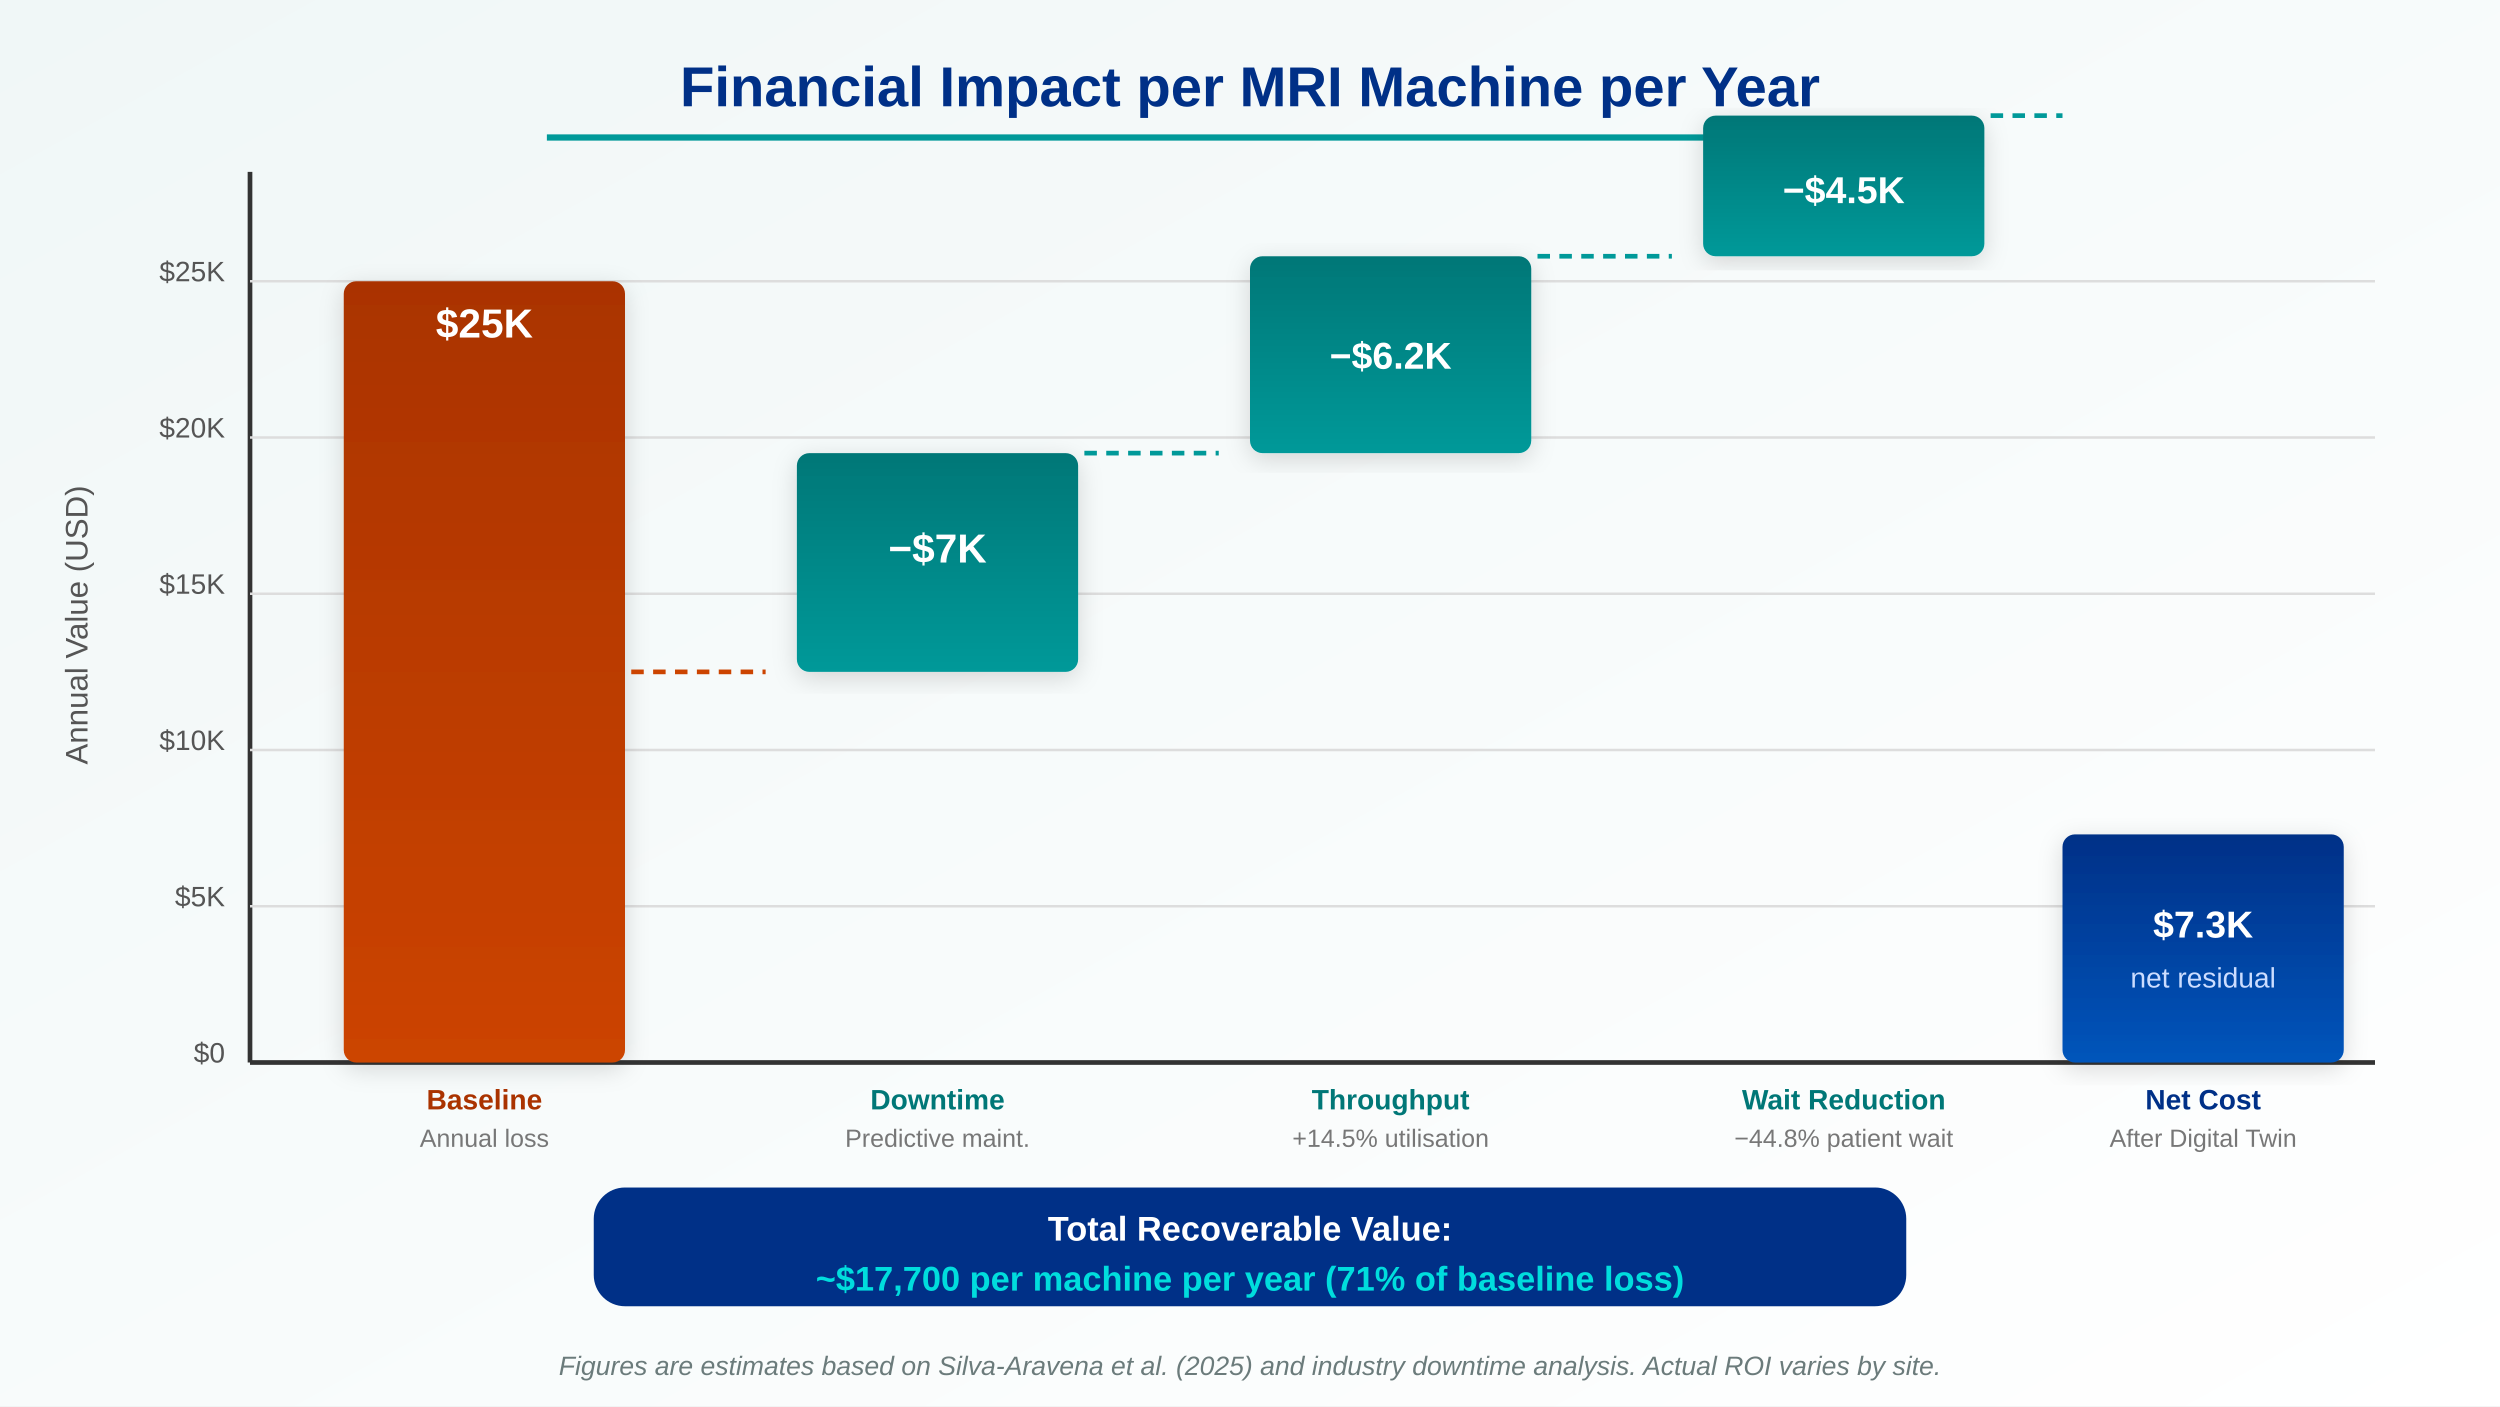
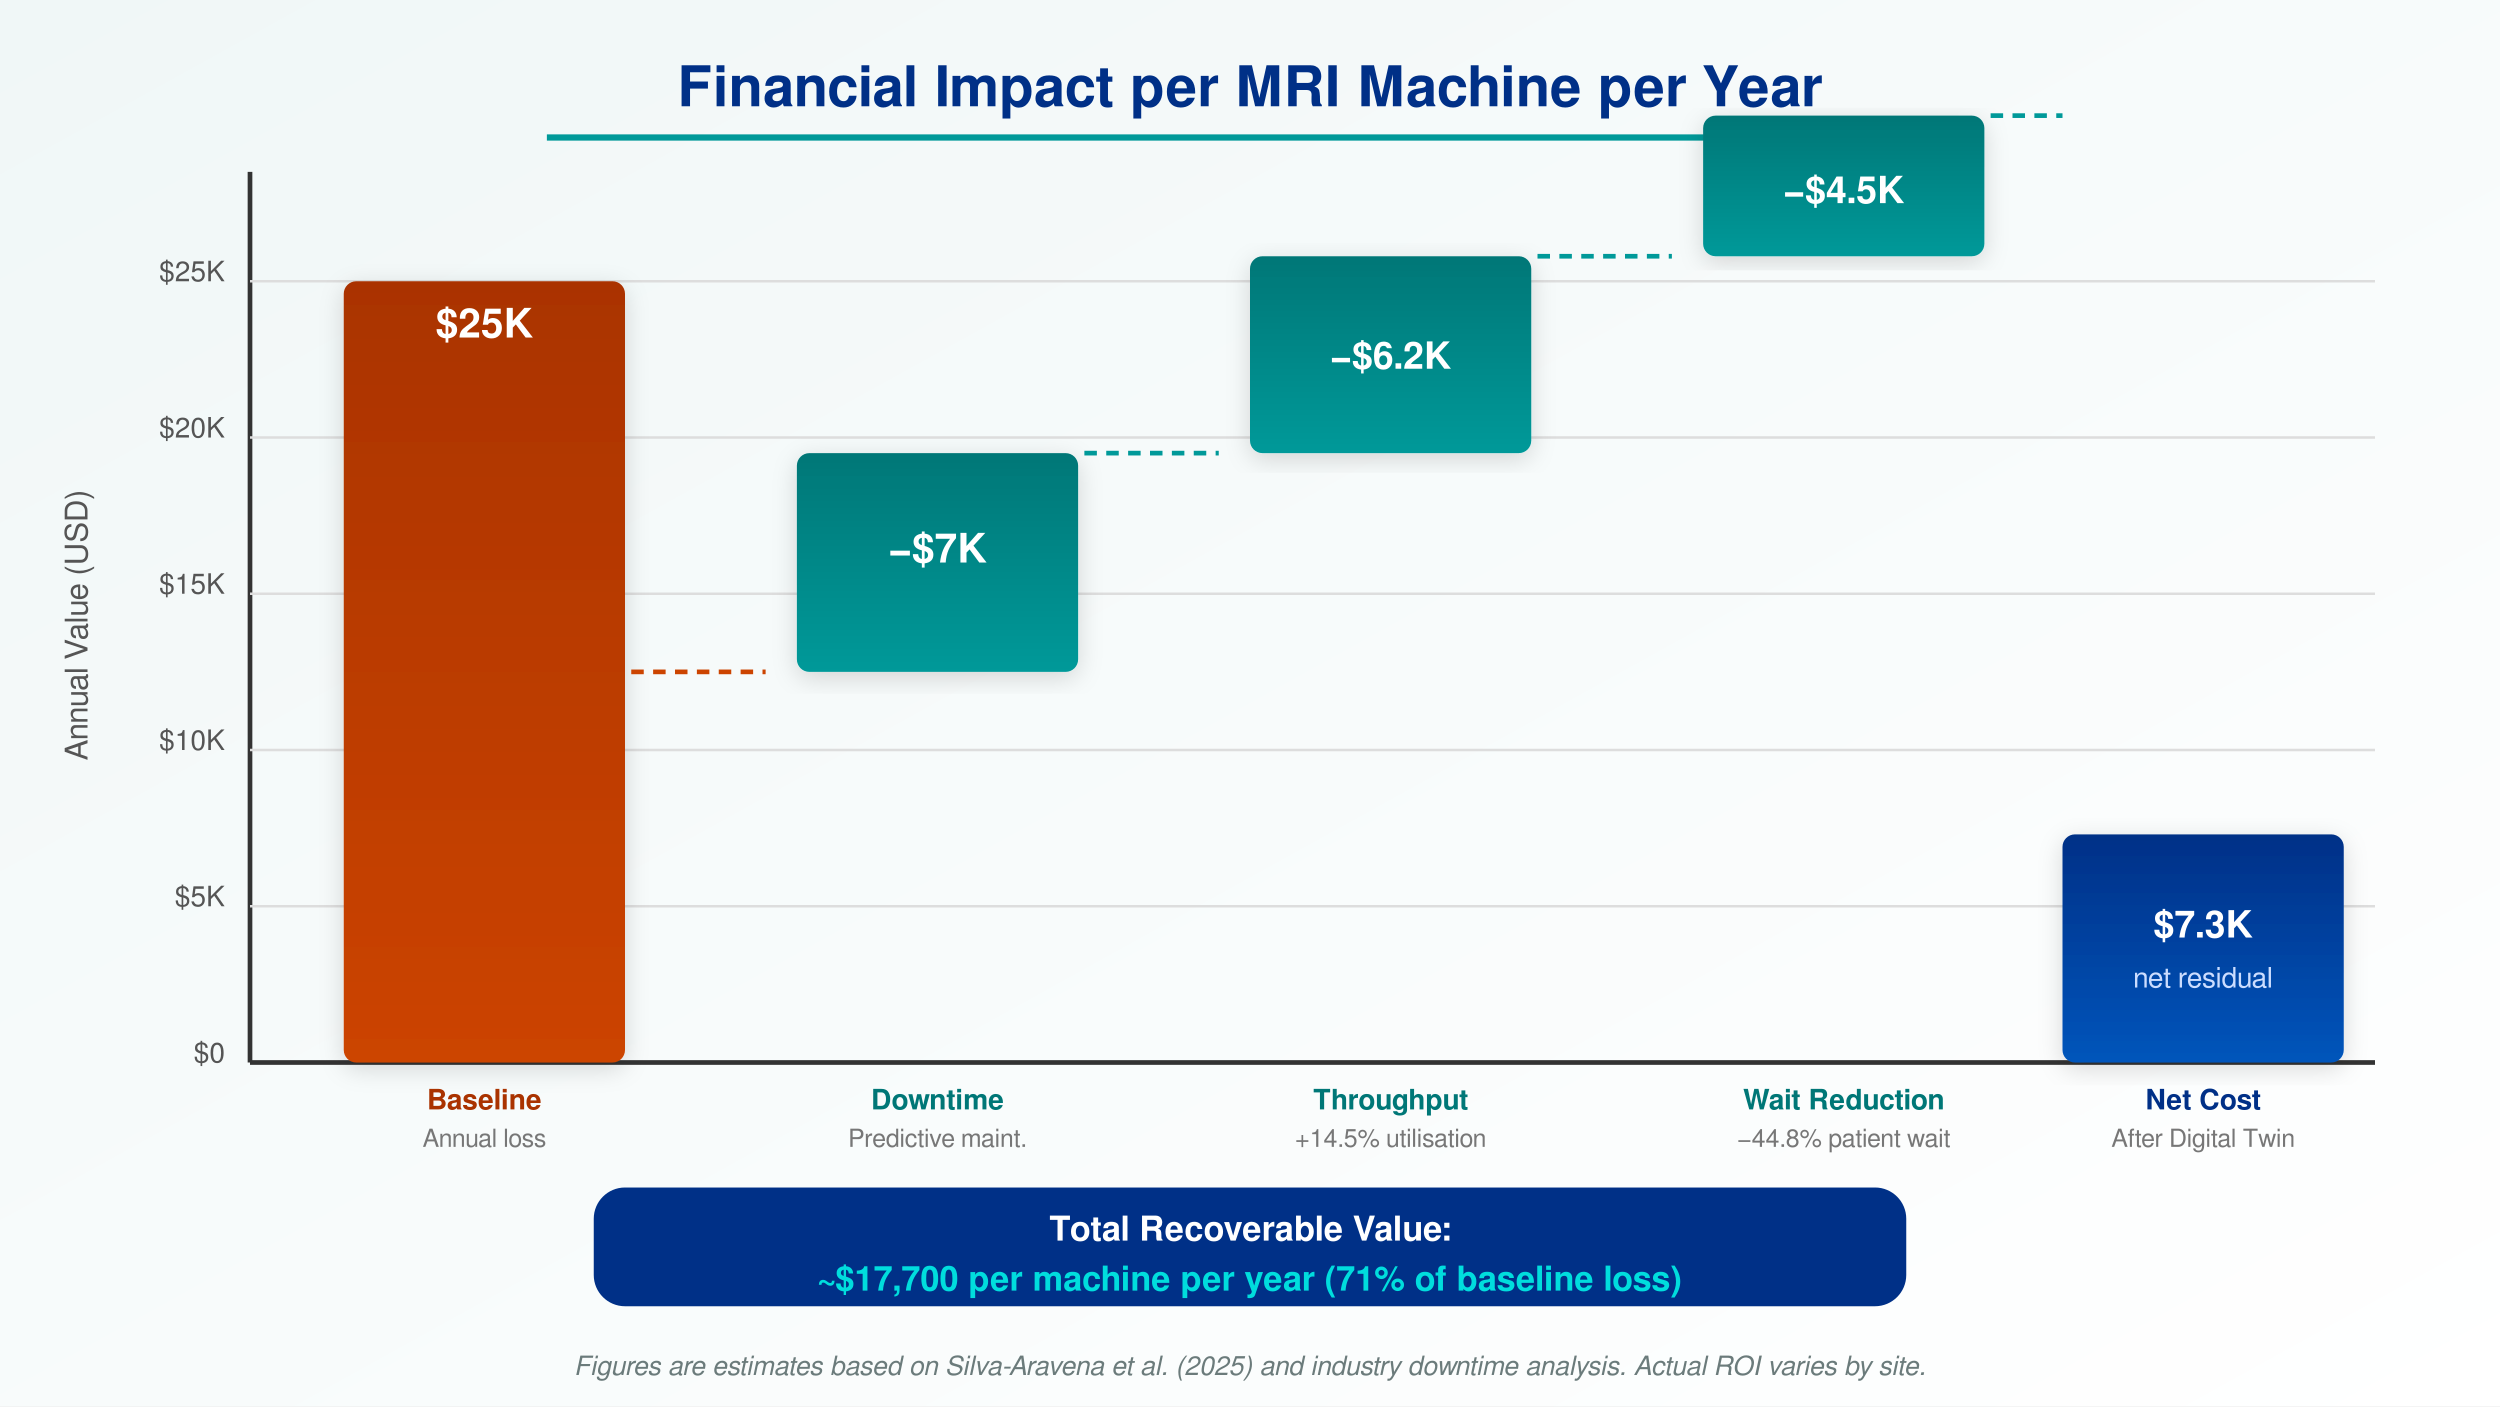
<svg xmlns="http://www.w3.org/2000/svg" viewBox="0 0 800 450" width="800" height="450">
  <defs>
    <linearGradient id="bg" x1="0%" y1="0%" x2="100%" y2="100%">
      <stop offset="0%" style="stop-color:#F0F7F7" />
      <stop offset="100%" style="stop-color:#FFFFFF" />
    </linearGradient>
    <linearGradient id="baseBar" x1="0%" y1="0%" x2="0%" y2="100%">
      <stop offset="0%" style="stop-color:#AA3300" />
      <stop offset="100%" style="stop-color:#CC4400" />
    </linearGradient>
    <linearGradient id="saveBar" x1="0%" y1="0%" x2="0%" y2="100%">
      <stop offset="0%" style="stop-color:#007777" />
      <stop offset="100%" style="stop-color:#009999" />
    </linearGradient>
    <linearGradient id="netBar" x1="0%" y1="0%" x2="0%" y2="100%">
      <stop offset="0%" style="stop-color:#003087" />
      <stop offset="100%" style="stop-color:#0055BB" />
    </linearGradient>
    <filter id="shadow">
      <feDropShadow dx="0" dy="2" stdDeviation="4" flood-color="#00000025" />
    </filter>
  </defs>
  <rect width="800" height="450" fill="url(#bg)" />
-   <text x="400" y="34" text-anchor="middle" font-family="'Helvetica Neue',Arial,sans-serif" font-size="18" font-weight="700" fill="#003087">Financial Impact per MRI Machine per Year</text>
+   <text x="400" y="34" text-anchor="middle" font-family="FreeSans,sans-serif" font-size="18" font-weight="700" fill="#003087">Financial Impact per MRI Machine per Year</text>
  <line x1="175" y1="44" x2="625" y2="44" stroke="#009999" stroke-width="2" />
  <line x1="80" y1="55" x2="80" y2="340" stroke="#333333" stroke-width="1.5" />
  <line x1="80" y1="340" x2="760" y2="340" stroke="#333333" stroke-width="1.5" />
-   <text x="72" y="340" text-anchor="end" font-family="'Helvetica Neue',Arial,sans-serif" font-size="9" fill="#555">$0</text>
-   <text x="72" y="290" text-anchor="end" font-family="'Helvetica Neue',Arial,sans-serif" font-size="9" fill="#555">$5K</text>
-   <text x="72" y="240" text-anchor="end" font-family="'Helvetica Neue',Arial,sans-serif" font-size="9" fill="#555">$10K</text>
-   <text x="72" y="190" text-anchor="end" font-family="'Helvetica Neue',Arial,sans-serif" font-size="9" fill="#555">$15K</text>
-   <text x="72" y="140" text-anchor="end" font-family="'Helvetica Neue',Arial,sans-serif" font-size="9" fill="#555">$20K</text>
-   <text x="72" y="90" text-anchor="end" font-family="'Helvetica Neue',Arial,sans-serif" font-size="9" fill="#555">$25K</text>
+   <text x="72" y="340" text-anchor="end" font-family="FreeSans,sans-serif" font-size="9" fill="#555">$0</text>
+   <text x="72" y="290" text-anchor="end" font-family="FreeSans,sans-serif" font-size="9" fill="#555">$5K</text>
+   <text x="72" y="240" text-anchor="end" font-family="FreeSans,sans-serif" font-size="9" fill="#555">$10K</text>
+   <text x="72" y="190" text-anchor="end" font-family="FreeSans,sans-serif" font-size="9" fill="#555">$15K</text>
+   <text x="72" y="140" text-anchor="end" font-family="FreeSans,sans-serif" font-size="9" fill="#555">$20K</text>
+   <text x="72" y="90" text-anchor="end" font-family="FreeSans,sans-serif" font-size="9" fill="#555">$25K</text>
  <line x1="80" y1="290" x2="760" y2="290" stroke="#DDDDDD" stroke-width="0.8" />
  <line x1="80" y1="240" x2="760" y2="240" stroke="#DDDDDD" stroke-width="0.8" />
  <line x1="80" y1="190" x2="760" y2="190" stroke="#DDDDDD" stroke-width="0.8" />
  <line x1="80" y1="140" x2="760" y2="140" stroke="#DDDDDD" stroke-width="0.8" />
  <line x1="80" y1="90" x2="760" y2="90" stroke="#DDDDDD" stroke-width="0.8" />
-   <text x="28" y="200" text-anchor="middle" font-family="'Helvetica Neue',Arial,sans-serif" font-size="10" fill="#555" transform="rotate(-90,28,200)">Annual Value (USD)</text>
+   <text x="28" y="200" text-anchor="middle" font-family="FreeSans,sans-serif" font-size="10" fill="#555" transform="rotate(-90,28,200)">Annual Value (USD)</text>
  <rect x="110" y="90" width="90" height="250" fill="url(#baseBar)" rx="4" filter="url(#shadow)" />
-   <text x="155" y="108" text-anchor="middle" font-family="'Helvetica Neue',Arial,sans-serif" font-size="13" font-weight="700" fill="#FFFFFF">$25K</text>
-   <text x="155" y="355" text-anchor="middle" font-family="'Helvetica Neue',Arial,sans-serif" font-size="9" fill="#AA3300" font-weight="600">Baseline</text>
-   <text x="155" y="367" text-anchor="middle" font-family="'Helvetica Neue',Arial,sans-serif" font-size="8" fill="#777">Annual loss</text>
+   <text x="155" y="108" text-anchor="middle" font-family="FreeSans,sans-serif" font-size="13" font-weight="700" fill="#FFFFFF">$25K</text>
+   <text x="155" y="355" text-anchor="middle" font-family="FreeSans,sans-serif" font-size="9" fill="#AA3300" font-weight="600">Baseline</text>
+   <text x="155" y="367" text-anchor="middle" font-family="FreeSans,sans-serif" font-size="8" fill="#777">Annual loss</text>
  <line x1="202" y1="215" x2="245" y2="215" stroke="#CC4400" stroke-width="1.5" stroke-dasharray="4,3" />
  <rect x="255" y="145" width="90" height="70" fill="url(#saveBar)" rx="4" filter="url(#shadow)" />
-   <text x="300" y="180" text-anchor="middle" font-family="'Helvetica Neue',Arial,sans-serif" font-size="13" font-weight="700" fill="#FFFFFF">−$7K</text>
-   <text x="300" y="355" text-anchor="middle" font-family="'Helvetica Neue',Arial,sans-serif" font-size="9" fill="#007777" font-weight="600">Downtime</text>
-   <text x="300" y="367" text-anchor="middle" font-family="'Helvetica Neue',Arial,sans-serif" font-size="8" fill="#777">Predictive maint.</text>
+   <text x="300" y="180" text-anchor="middle" font-family="FreeSans,sans-serif" font-size="13" font-weight="700" fill="#FFFFFF">−$7K</text>
+   <text x="300" y="355" text-anchor="middle" font-family="FreeSans,sans-serif" font-size="9" fill="#007777" font-weight="600">Downtime</text>
+   <text x="300" y="367" text-anchor="middle" font-family="FreeSans,sans-serif" font-size="8" fill="#777">Predictive maint.</text>
  <line x1="347" y1="145" x2="390" y2="145" stroke="#009999" stroke-width="1.5" stroke-dasharray="4,3" />
  <rect x="400" y="82" width="90" height="63" fill="url(#saveBar)" rx="4" filter="url(#shadow)" />
-   <text x="445" y="118" text-anchor="middle" font-family="'Helvetica Neue',Arial,sans-serif" font-size="12" font-weight="700" fill="#FFFFFF">−$6.2K</text>
-   <text x="445" y="355" text-anchor="middle" font-family="'Helvetica Neue',Arial,sans-serif" font-size="9" fill="#007777" font-weight="600">Throughput</text>
-   <text x="445" y="367" text-anchor="middle" font-family="'Helvetica Neue',Arial,sans-serif" font-size="8" fill="#777">+14.5% utilisation</text>
+   <text x="445" y="118" text-anchor="middle" font-family="FreeSans,sans-serif" font-size="12" font-weight="700" fill="#FFFFFF">−$6.2K</text>
+   <text x="445" y="355" text-anchor="middle" font-family="FreeSans,sans-serif" font-size="9" fill="#007777" font-weight="600">Throughput</text>
+   <text x="445" y="367" text-anchor="middle" font-family="FreeSans,sans-serif" font-size="8" fill="#777">+14.5% utilisation</text>
  <line x1="492" y1="82" x2="535" y2="82" stroke="#009999" stroke-width="1.5" stroke-dasharray="4,3" />
  <rect x="545" y="37" width="90" height="45" fill="url(#saveBar)" rx="4" filter="url(#shadow)" />
-   <text x="590" y="65" text-anchor="middle" font-family="'Helvetica Neue',Arial,sans-serif" font-size="12" font-weight="700" fill="#FFFFFF">−$4.5K</text>
-   <text x="590" y="355" text-anchor="middle" font-family="'Helvetica Neue',Arial,sans-serif" font-size="9" fill="#007777" font-weight="600">Wait Reduction</text>
-   <text x="590" y="367" text-anchor="middle" font-family="'Helvetica Neue',Arial,sans-serif" font-size="8" fill="#777">−44.8% patient wait</text>
+   <text x="590" y="65" text-anchor="middle" font-family="FreeSans,sans-serif" font-size="12" font-weight="700" fill="#FFFFFF">−$4.5K</text>
+   <text x="590" y="355" text-anchor="middle" font-family="FreeSans,sans-serif" font-size="9" fill="#007777" font-weight="600">Wait Reduction</text>
+   <text x="590" y="367" text-anchor="middle" font-family="FreeSans,sans-serif" font-size="8" fill="#777">−44.8% patient wait</text>
  <line x1="637" y1="37" x2="660" y2="37" stroke="#009999" stroke-width="1.5" stroke-dasharray="4,3" />
  <rect x="660" y="267" width="90" height="73" fill="url(#netBar)" rx="4" filter="url(#shadow)" />
-   <text x="705" y="300" text-anchor="middle" font-family="'Helvetica Neue',Arial,sans-serif" font-size="12" font-weight="700" fill="#FFFFFF">$7.3K</text>
-   <text x="705" y="316" text-anchor="middle" font-family="'Helvetica Neue',Arial,sans-serif" font-size="9" fill="#CCDDFF">net residual</text>
-   <text x="705" y="355" text-anchor="middle" font-family="'Helvetica Neue',Arial,sans-serif" font-size="9" fill="#003087" font-weight="600">Net Cost</text>
-   <text x="705" y="367" text-anchor="middle" font-family="'Helvetica Neue',Arial,sans-serif" font-size="8" fill="#777">After Digital Twin</text>
+   <text x="705" y="300" text-anchor="middle" font-family="FreeSans,sans-serif" font-size="12" font-weight="700" fill="#FFFFFF">$7.3K</text>
+   <text x="705" y="316" text-anchor="middle" font-family="FreeSans,sans-serif" font-size="9" fill="#CCDDFF">net residual</text>
+   <text x="705" y="355" text-anchor="middle" font-family="FreeSans,sans-serif" font-size="9" fill="#003087" font-weight="600">Net Cost</text>
+   <text x="705" y="367" text-anchor="middle" font-family="FreeSans,sans-serif" font-size="8" fill="#777">After Digital Twin</text>
  <rect x="190" y="380" width="420" height="38" rx="10" fill="#003087" />
-   <text x="400" y="397" text-anchor="middle" font-family="'Helvetica Neue',Arial,sans-serif" font-size="11" font-weight="700" fill="#FFFFFF">Total Recoverable Value: </text>
-   <text x="400" y="413" text-anchor="middle" font-family="'Helvetica Neue',Arial,sans-serif" font-size="11" font-weight="700" fill="#00DDDD">~$17,700 per machine per year  (71% of baseline loss)</text>
-   <text x="400" y="440" text-anchor="middle" font-family="'Helvetica Neue',Arial,sans-serif" font-size="8.5" fill="#6B7B7B" font-style="italic">Figures are estimates based on Silva-Aravena et al. (2025) and industry downtime analysis. Actual ROI varies by site.</text>
+   <text x="400" y="397" text-anchor="middle" font-family="FreeSans,sans-serif" font-size="11" font-weight="700" fill="#FFFFFF">Total Recoverable Value: </text>
+   <text x="400" y="413" text-anchor="middle" font-family="FreeSans,sans-serif" font-size="11" font-weight="700" fill="#00DDDD">~$17,700 per machine per year  (71% of baseline loss)</text>
+   <text x="400" y="440" text-anchor="middle" font-family="FreeSans,sans-serif" font-size="8.5" fill="#6B7B7B" font-style="italic">Figures are estimates based on Silva-Aravena et al. (2025) and industry downtime analysis. Actual ROI varies by site.</text>
</svg>
